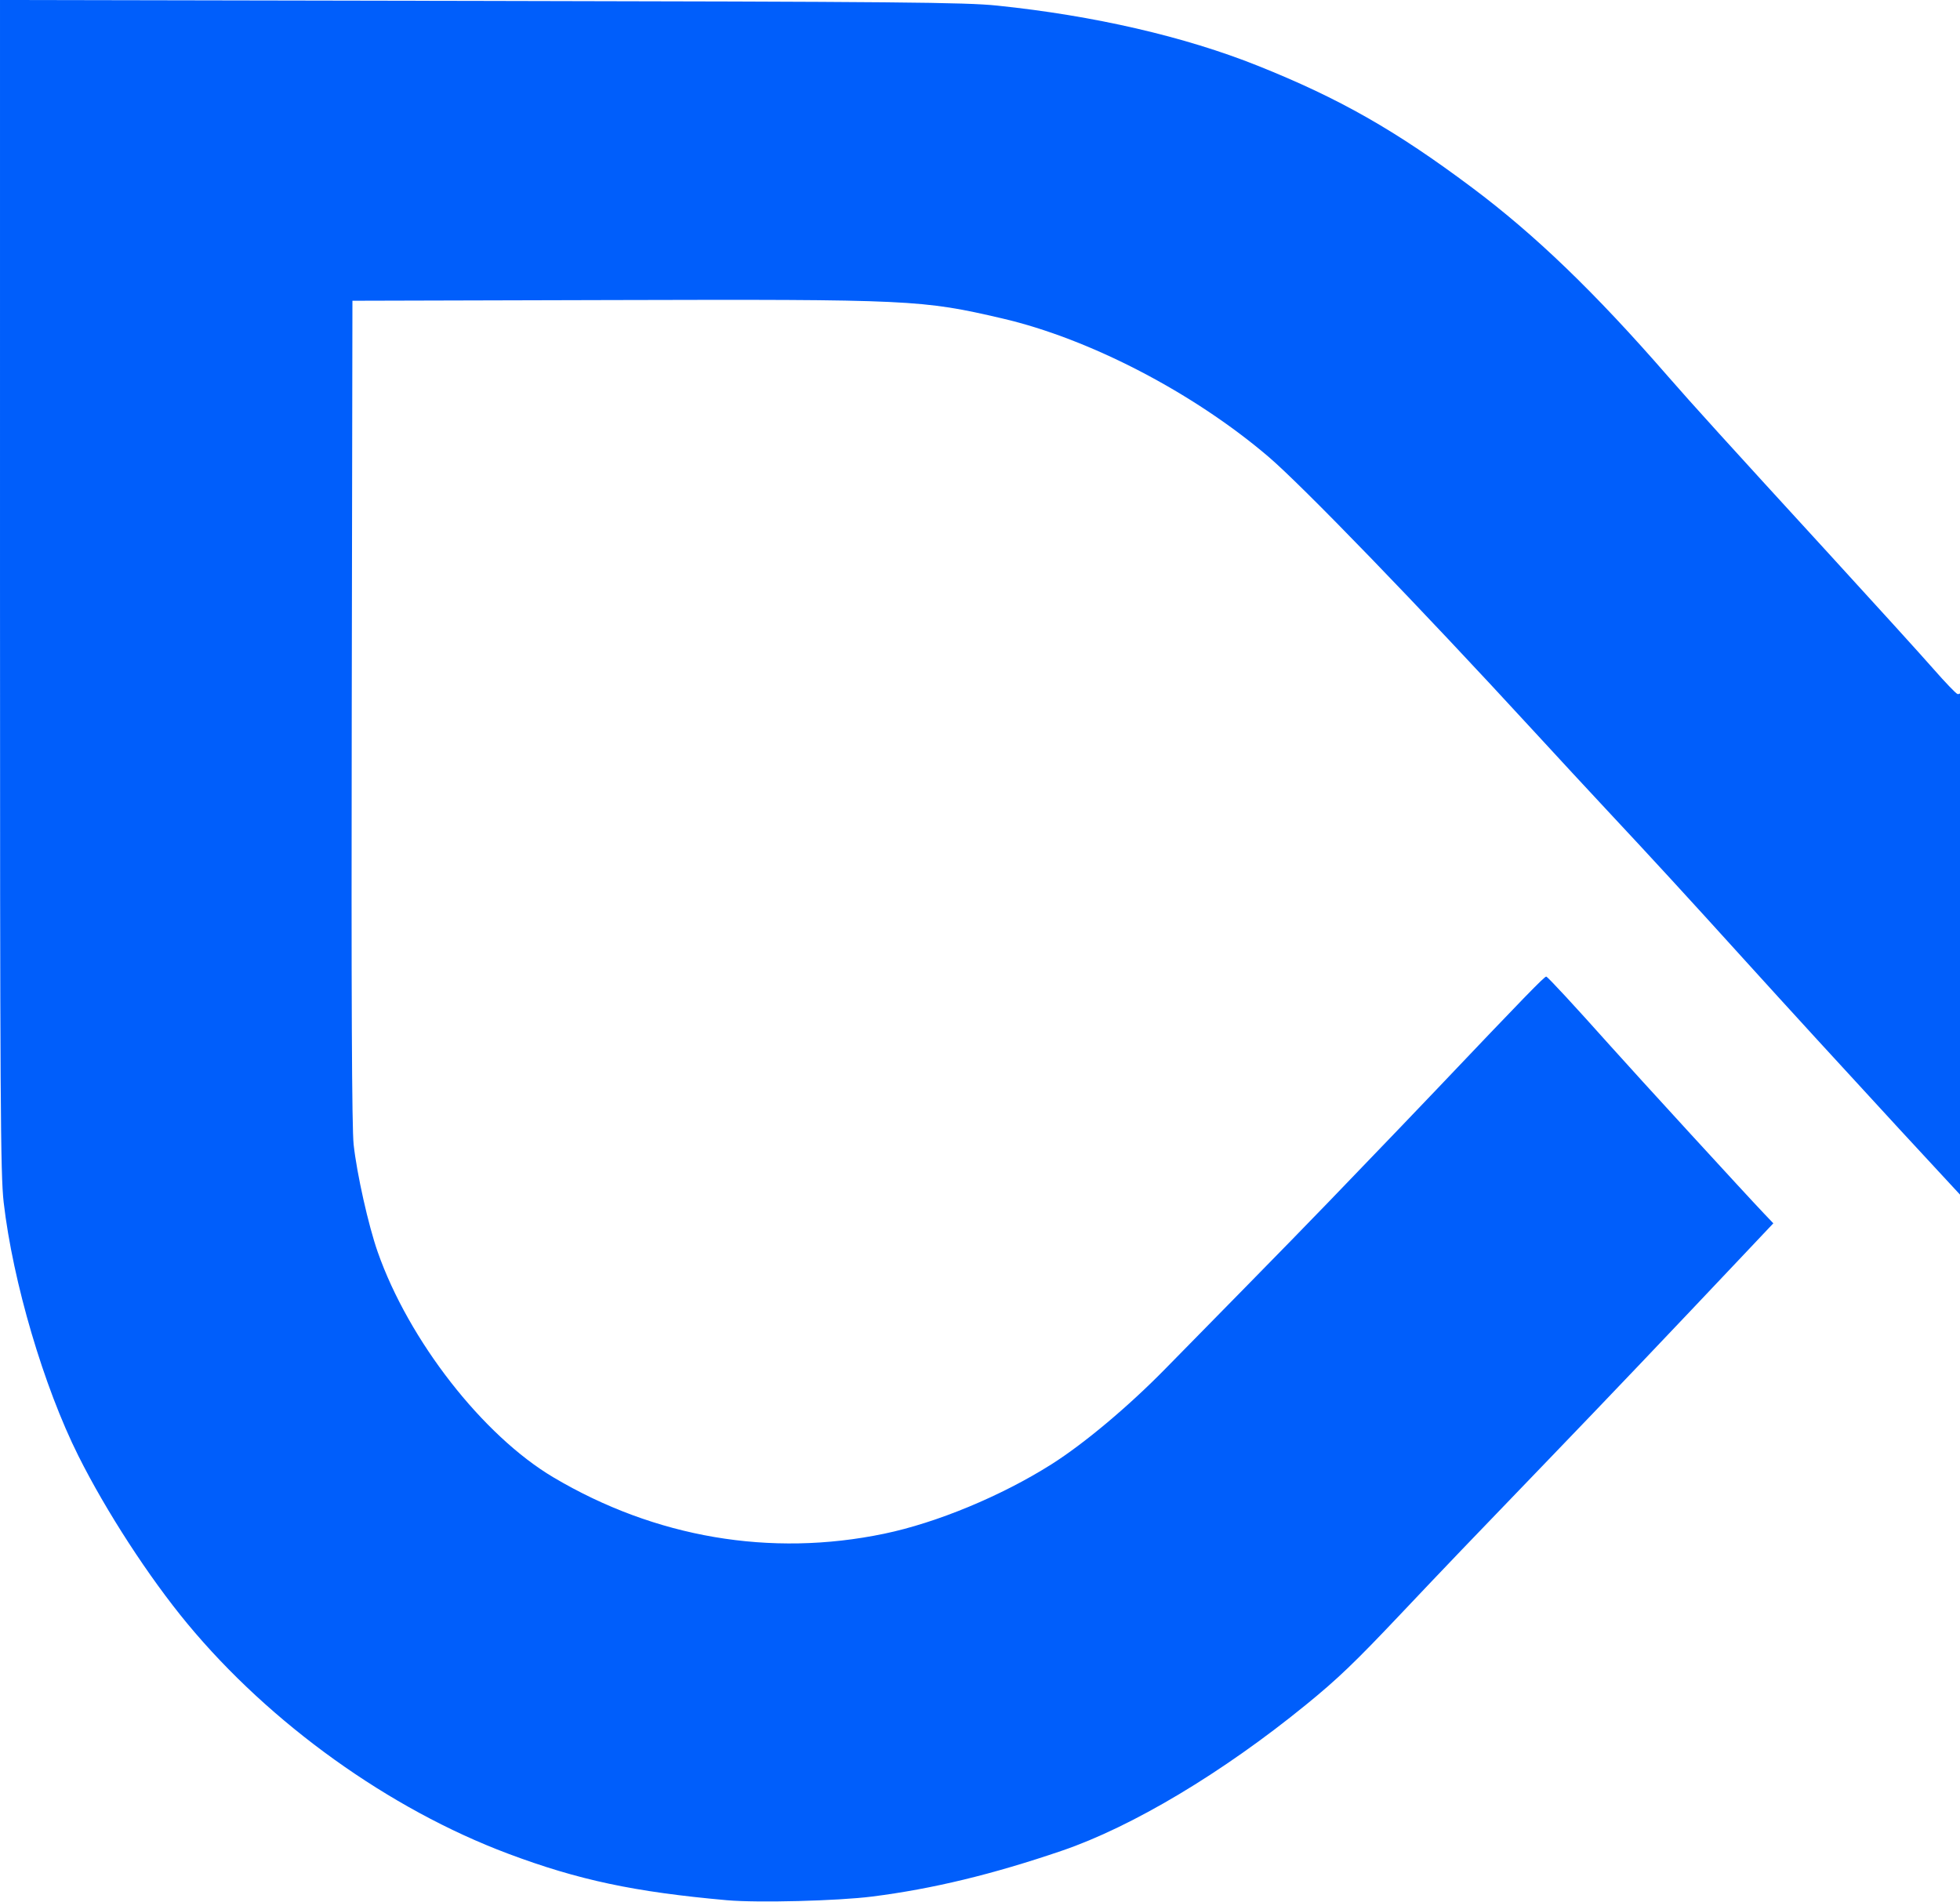
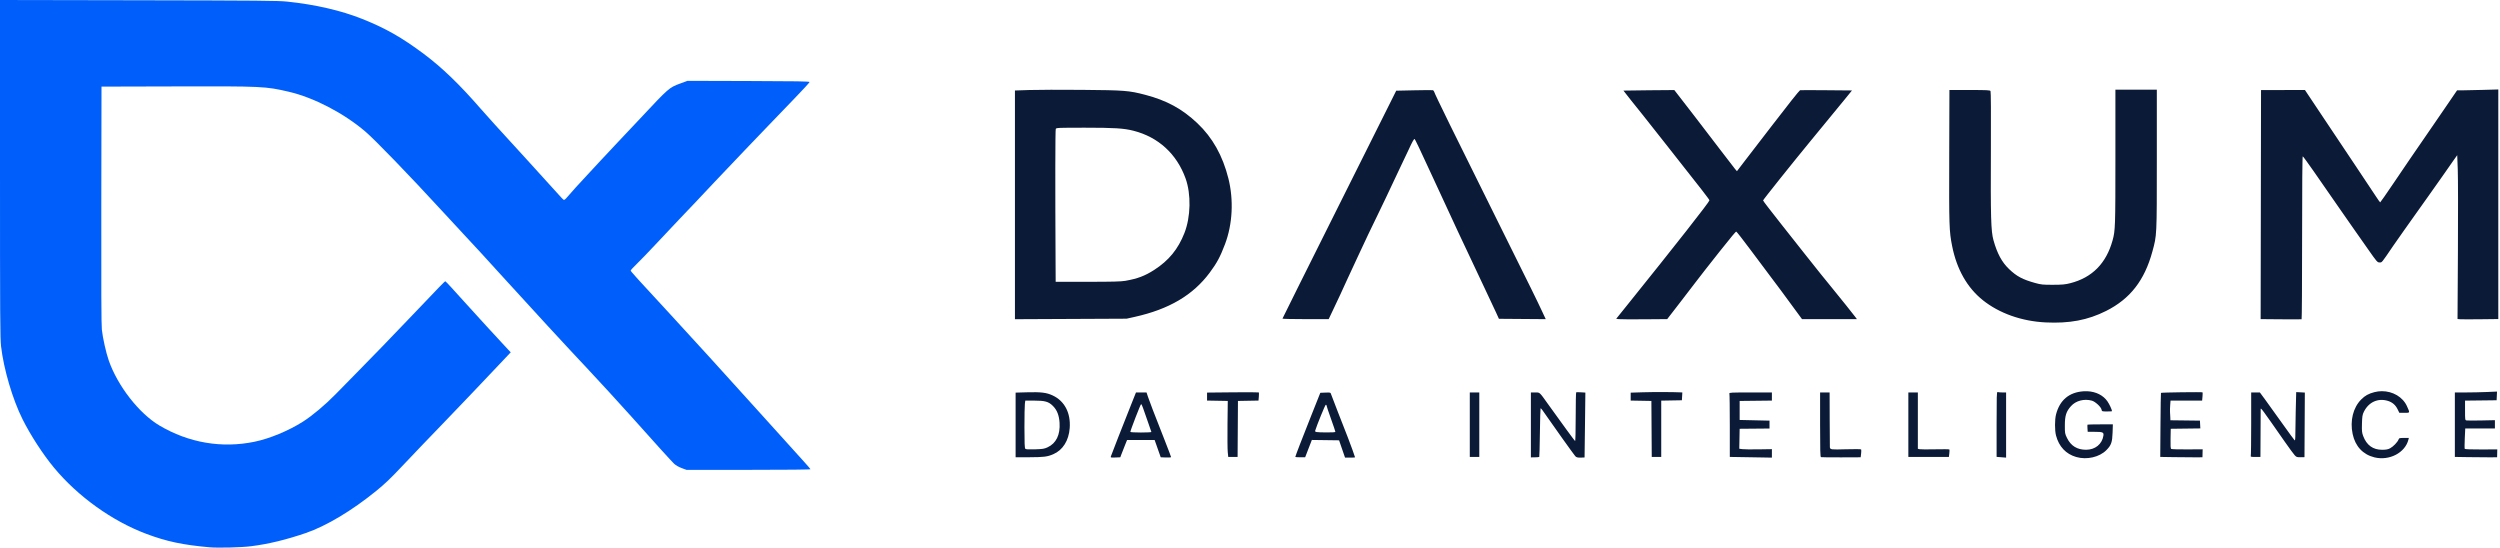
- <svg xmlns="http://www.w3.org/2000/svg" width="220mm" height="213.429mm" viewBox="0 0 220 213.429" version="1.1">
-   <g transform="translate(417.3096,309.6936)">
-     <path style="fill:#005efb" d="m -335.686,-96.402 c -10.424,-0.93 -16.702,-2.265 -24.606,-5.232 -13.335,-5.006 -26.692,-14.588 -35.993,-25.821 -4.308,-5.202 -9.11,-12.597 -12.23,-18.832 -3.889,-7.773 -7.35,-19.517 -8.381,-28.443 -0.363,-3.144 -0.413,-11.45 -0.413,-69.268 l -3.3e-4,-65.696 53.909,0.102 c 47.082,0.089 54.428,0.156 58.01,0.526 10.892,1.127 21.056,3.472 29.265,6.754 9.142,3.655 15.456,7.246 24.04,13.671 7.096,5.312 13.789,11.759 21.98,21.173 2.636,3.03 6.697,7.506 18.219,20.083 5.079,5.544 10.293,11.289 11.588,12.768 1.294,1.479 2.514,2.75 2.709,2.825 0.205,0.079 0.731,-0.333 1.24,-0.969 0.934,-1.168 5.34,-6.025 8.686,-9.574 1.098,-1.165 3.307,-3.546 4.907,-5.29 1.601,-1.744 4.28,-4.603 5.953,-6.354 1.673,-1.751 5.661,-5.979 8.86,-9.395 11.494,-12.272 11.374,-12.168 15.959,-13.853 l 2.615,-0.961 23.787,0.068 c 18.692,0.053 23.787,0.138 23.787,0.395 0,0.18 -2.619,3.036 -5.821,6.347 -3.201,3.311 -6.955,7.212 -8.342,8.668 -1.387,1.457 -5.619,5.863 -9.404,9.792 -3.786,3.929 -9.789,10.239 -13.34,14.023 -6.951,7.406 -8.974,9.543 -13.893,14.678 -1.746,1.823 -5.616,5.93 -8.599,9.127 -2.983,3.197 -6.525,6.873 -7.871,8.169 -1.346,1.296 -2.447,2.5 -2.447,2.675 0,0.315 2.548,3.129 15.89,17.55 7.448,8.05 21.897,23.931 32.793,36.043 2.401,2.669 6.806,7.545 9.79,10.836 9.052,9.984 11.505,12.733 11.598,12.991 0.054,0.152 -9.242,0.247 -24.128,0.247 h -24.216 l -1.868,-0.692 c -1.104,-0.409 -2.29,-1.086 -2.899,-1.654 -0.951,-0.886 -7.81,-8.455 -16.797,-18.535 -3.923,-4.4 -13.639,-14.994 -17.366,-18.935 -6.81,-7.201 -23.34,-25.131 -32.925,-35.712 -6.22,-6.867 -10.279,-11.285 -15.203,-16.55 -1.975,-2.112 -5.724,-6.16 -8.33,-8.996 -12.865,-13.997 -25.982,-27.559 -29.788,-30.801 -8.439,-7.186 -20.05,-13.216 -29.831,-15.492 -9.022,-2.1 -10.24,-2.157 -43.987,-2.067 l -28.972,0.077 -0.077,46.038 c -0.053,32.158 0.011,46.835 0.214,48.683 0.362,3.293 1.655,9.066 2.697,12.039 3.485,9.943 11.812,20.619 19.746,25.319 11.414,6.761 24.356,8.965 37.095,6.316 5.912,-1.229 13.145,-4.228 18.773,-7.784 3.657,-2.311 8.651,-6.499 12.793,-10.728 1.725,-1.761 5.773,-5.884 8.996,-9.162 3.223,-3.278 7.462,-7.624 9.419,-9.657 7.059,-7.333 9.709,-10.094 11.931,-12.431 9.948,-10.467 12.255,-12.84 12.417,-12.773 0.229,0.094 3.14,3.24 7.151,7.729 3.027,3.388 15.265,16.742 17.278,18.855 l 1.056,1.108 -2.618,2.772 c -9.274,9.818 -16.191,17.083 -22.198,23.314 -9.397,9.75 -12.038,12.508 -16.982,17.736 -5.195,5.494 -7.081,7.301 -10.667,10.223 -9.361,7.627 -19.476,13.676 -27.384,16.375 -7.799,2.662 -14.515,4.285 -21.299,5.146 -3.867,0.491 -12.852,0.72 -16.272,0.415 z" />
+ <svg xmlns="http://www.w3.org/2000/svg" width="974.328mm" height="213.429mm" viewBox="0 0 974.328 213.429" version="1.1" id="svg1" xml:space="preserve">
+   <defs id="defs1" />
+   <g id="layer1" transform="translate(417.3096,309.6936)">
+     <path style="fill:#005efb" d="m -335.686,-96.402 c -10.424,-0.93 -16.702,-2.265 -24.606,-5.232 -13.335,-5.006 -26.692,-14.588 -35.993,-25.821 -4.308,-5.202 -9.11,-12.597 -12.23,-18.832 -3.889,-7.773 -7.35,-19.517 -8.381,-28.443 -0.363,-3.144 -0.413,-11.45 -0.413,-69.268 l -3.3e-4,-65.696 53.909,0.102 c 47.082,0.089 54.428,0.156 58.01,0.526 10.892,1.127 21.056,3.472 29.265,6.754 9.142,3.655 15.456,7.246 24.04,13.671 7.096,5.312 13.789,11.759 21.98,21.173 2.636,3.03 6.697,7.506 18.219,20.083 5.079,5.544 10.293,11.289 11.588,12.768 1.294,1.479 2.514,2.75 2.709,2.825 0.205,0.079 0.731,-0.333 1.24,-0.969 0.934,-1.168 5.34,-6.025 8.686,-9.574 1.098,-1.165 3.307,-3.546 4.907,-5.29 1.601,-1.744 4.28,-4.603 5.953,-6.354 1.673,-1.751 5.661,-5.979 8.86,-9.395 11.494,-12.272 11.374,-12.168 15.959,-13.853 l 2.615,-0.961 23.787,0.068 c 18.692,0.053 23.787,0.138 23.787,0.395 0,0.18 -2.619,3.036 -5.821,6.347 -3.201,3.311 -6.955,7.212 -8.342,8.668 -1.387,1.457 -5.619,5.863 -9.404,9.792 -3.786,3.929 -9.789,10.239 -13.34,14.023 -6.951,7.406 -8.974,9.543 -13.893,14.678 -1.746,1.823 -5.616,5.93 -8.599,9.127 -2.983,3.197 -6.525,6.873 -7.871,8.169 -1.346,1.296 -2.447,2.5 -2.447,2.675 0,0.315 2.548,3.129 15.89,17.55 7.448,8.05 21.897,23.931 32.793,36.043 2.401,2.669 6.806,7.545 9.79,10.836 9.052,9.984 11.505,12.733 11.598,12.991 0.054,0.152 -9.242,0.247 -24.128,0.247 h -24.216 l -1.868,-0.692 c -1.104,-0.409 -2.29,-1.086 -2.899,-1.654 -0.951,-0.886 -7.81,-8.455 -16.797,-18.535 -3.923,-4.4 -13.639,-14.994 -17.366,-18.935 -6.81,-7.201 -23.34,-25.131 -32.925,-35.712 -6.22,-6.867 -10.279,-11.285 -15.203,-16.55 -1.975,-2.112 -5.724,-6.16 -8.33,-8.996 -12.865,-13.997 -25.982,-27.559 -29.788,-30.801 -8.439,-7.186 -20.05,-13.216 -29.831,-15.492 -9.022,-2.1 -10.24,-2.157 -43.987,-2.067 l -28.972,0.077 -0.077,46.038 c -0.053,32.158 0.011,46.835 0.214,48.683 0.362,3.293 1.655,9.066 2.697,12.039 3.485,9.943 11.812,20.619 19.746,25.319 11.414,6.761 24.356,8.965 37.095,6.316 5.912,-1.229 13.145,-4.228 18.773,-7.784 3.657,-2.311 8.651,-6.499 12.793,-10.728 1.725,-1.761 5.773,-5.884 8.996,-9.162 3.223,-3.278 7.462,-7.624 9.419,-9.657 7.059,-7.333 9.709,-10.094 11.931,-12.431 9.948,-10.467 12.255,-12.84 12.417,-12.773 0.229,0.094 3.14,3.24 7.151,7.729 3.027,3.388 15.265,16.742 17.278,18.855 l 1.056,1.108 -2.618,2.772 c -9.274,9.818 -16.191,17.083 -22.198,23.314 -9.397,9.75 -12.038,12.508 -16.982,17.736 -5.195,5.494 -7.081,7.301 -10.667,10.223 -9.361,7.627 -19.476,13.676 -27.384,16.375 -7.799,2.662 -14.515,4.285 -21.299,5.146 -3.867,0.491 -12.852,0.72 -16.272,0.415 z" id="path2" />
+     <path id="path1" style="fill:#0b1a37" d="m 556.357,-274.83 -6.152,0.173 c -3.383,0.095 -6.998,0.174 -8.033,0.174 l -1.882,0.001 -1.136,1.654 c -0.625,0.909 -2.028,2.963 -3.118,4.564 -1.09,1.601 -3.483,5.088 -5.317,7.75 -8.1,11.754 -10.623,15.444 -15.283,22.346 -2.726,4.038 -5.027,7.342 -5.111,7.342 -0.085,0 -0.746,-0.915 -1.469,-2.034 -0.723,-1.119 -4.388,-6.625 -8.145,-12.237 -3.757,-5.612 -9.729,-14.549 -13.272,-19.86 l -6.441,-9.657 -8.557,0.01 -8.556,0.01 -0.076,44.635 -0.077,44.635 7.882,0.07 v -5.1e-4 c 4.335,0.038 7.971,0.033 8.08,-0.012 0.109,-0.045 0.198,-14.372 0.198,-31.838 0,-20.455 0.092,-31.725 0.257,-31.668 0.142,0.049 2.017,2.613 4.167,5.698 3.894,5.587 4.992,7.168 10.524,15.158 1.601,2.312 3.9,5.609 5.11,7.328 1.21,1.719 3.785,5.387 5.723,8.151 3.382,4.826 3.559,5.027 4.41,5.027 0.97,0 0.606,0.444 5.319,-6.482 1.04,-1.528 2.96,-4.266 4.268,-6.085 1.308,-1.819 3.292,-4.617 4.41,-6.218 1.117,-1.601 3.33,-4.71 4.917,-6.911 1.587,-2.2 4.135,-5.808 5.663,-8.016 1.528,-2.208 3.433,-4.933 4.233,-6.054 l 1.455,-2.038 0.212,5.689 c 0.117,3.129 0.143,17.492 0.058,31.919 l -0.153,26.23 0.868,0.096 c 0.477,0.053 4.053,0.059 7.945,0.013 l 7.078,-0.082 v -44.74 z m -149.225,0.084 v 26.307 c 0,27.093 -0.051,28.609 -1.093,32.39 -2.48,8.997 -7.961,14.551 -16.501,16.727 -1.995,0.508 -3.09,0.608 -6.747,0.618 -3.938,0.01 -4.616,-0.058 -6.916,-0.695 -4.912,-1.36 -7.214,-2.587 -10.187,-5.427 -2.8,-2.674 -4.632,-6.062 -6.075,-11.232 -0.984,-3.528 -1.138,-8.928 -1.011,-35.537 0.066,-13.78 0.01,-22.376 -0.146,-22.622 -0.214,-0.338 -1.415,-0.397 -8.132,-0.397 h -7.881 l -0.079,25.797 c -0.083,27.289 -0.02,29.237 1.142,35.059 1.803,9.04 5.875,16.202 11.985,21.076 6.389,5.097 15.09,8.18 24.391,8.642 l -5.2e-4,-5.1e-4 c 9.336,0.464 16.492,-0.889 23.621,-4.468 9.365,-4.702 14.969,-11.891 18.034,-23.135 1.764,-6.473 1.733,-5.821 1.735,-35.917 l 0.002,-27.186 h -8.07 z m -402.696,0.073 c -8.222,-0.072 -17.479,-0.045 -20.571,0.06 l -5.622,0.19 v 44.567 44.567 l 21.762,-0.102 21.762,-0.102 3.133,-0.697 c 13.416,-2.985 22.724,-8.473 29.261,-17.251 2.796,-3.754 4.101,-6.19 5.969,-11.137 2.93,-7.76 3.409,-17.173 1.301,-25.577 -2.233,-8.903 -6.185,-15.933 -12.095,-21.52 -5.918,-5.594 -11.936,-8.874 -20.3,-11.063 -6.349,-1.662 -7.972,-1.79 -24.598,-1.935 z m 230.787,0.076 -9.891,0.081 c -5.44,0.044 -9.914,0.103 -9.942,0.131 -0.028,0.028 1.282,1.7 2.91,3.716 3.343,4.137 4.077,5.061 13.28,16.724 15.232,19.301 17.33,22.006 17.33,22.338 0,0.589 -13.145,17.33 -32.401,41.265 l -3.938,4.895 1.038,0.132 c 0.571,0.073 5.044,0.1 9.94,0.059 l 8.903,-0.073 4.752,-6.145 c 2.613,-3.38 5.334,-6.925 6.046,-7.878 1.297,-1.736 5.955,-7.695 9.573,-12.246 4.719,-5.936 6.292,-7.821 6.539,-7.834 0.146,-0.008 2.765,3.347 5.821,7.455 3.056,4.108 6.628,8.881 7.938,10.606 1.31,1.725 2.977,3.947 3.704,4.937 0.728,0.99 2.863,3.896 4.746,6.459 l 3.424,4.659 h 10.697 10.697 l -0.742,-0.992 c -1.001,-1.338 -5.307,-6.71 -9.361,-11.677 -1.827,-2.239 -3.616,-4.441 -3.977,-4.895 -0.36,-0.454 -3.165,-3.98 -6.233,-7.836 -3.068,-3.856 -7.067,-8.916 -8.888,-11.245 -1.821,-2.328 -4.224,-5.401 -5.342,-6.83 -1.118,-1.428 -2.032,-2.682 -2.032,-2.786 0,-0.262 11.829,-15.069 18.65,-23.345 7.575,-9.191 10.291,-12.498 13.06,-15.901 l 2.944,-3.618 -9.984,-0.089 c -5.491,-0.049 -10.103,-0.052 -10.249,-0.007 -0.284,0.088 -5.013,6.04 -10.766,13.55 -1.951,2.547 -4.654,6.059 -6.007,7.805 -1.353,1.746 -3.669,4.757 -5.146,6.69 l -2.686,3.515 -0.749,-0.869 c -0.412,-0.478 -3.095,-3.965 -5.963,-7.748 -2.868,-3.784 -7.287,-9.558 -9.822,-12.832 -2.535,-3.274 -5.342,-6.902 -6.239,-8.062 z m -94.074,0.056 c -0.176,-0.06 -3.467,-0.041 -7.313,0.042 l -6.992,0.15 -22.16,44.318 c -12.188,24.375 -22.168,44.407 -22.178,44.516 -0.01,0.109 4.039,0.198 8.997,0.198 h 9.015 l 1.791,-3.77 c 2.486,-5.234 2.97,-6.273 5.306,-11.418 1.13,-2.488 3.124,-6.785 4.432,-9.55 1.308,-2.765 3.067,-6.515 3.909,-8.334 0.843,-1.819 2.425,-5.093 3.516,-7.276 1.091,-2.183 2.608,-5.338 3.371,-7.011 0.763,-1.673 2.927,-6.257 4.808,-10.186 1.882,-3.929 3.77,-7.912 4.198,-8.851 1.164,-2.557 1.888,-3.854 2.13,-3.81 0.196,0.036 1.979,3.767 6.631,13.874 7.8,16.948 12.832,27.717 20.324,43.501 2.003,4.22 4.157,8.804 4.787,10.186 l 1.145,2.514 9.126,0.07 9.126,0.069 -1.46,-3.112 c -2.39,-5.094 -3.583,-7.516 -17.111,-34.73 -17.266,-34.735 -24.512,-49.499 -24.917,-50.775 -0.088,-0.278 -0.305,-0.554 -0.481,-0.613 z M 5.326,-259.929 c 11.68,0 15.304,0.226 19.106,1.19 9.695,2.458 16.887,9.043 20.323,18.611 2.197,6.117 2.005,14.985 -0.459,21.261 -2.473,6.299 -6.081,10.702 -11.771,14.366 -3.639,2.343 -6.473,3.413 -11.283,4.259 -1.626,0.286 -5.041,0.373 -14.623,0.374 l -12.502,5.2e-4 -0.034,-6.416 c -0.163,-30.896 -0.132,-52.788 0.074,-53.181 0.225,-0.43 1.032,-0.463 11.168,-0.463 z M 510.991,-157.237 c -0.971,0.001 -1.956,0.123 -2.929,0.377 -2.27,0.591 -3.65,1.357 -5.134,2.848 -3.164,3.181 -4.433,8.294 -3.338,13.457 1.017,4.799 3.998,8 8.48,9.107 5.786,1.429 11.966,-1.778 13.245,-6.875 l 0.174,-0.691 h -1.887 c -1.759,0 -1.904,0.044 -2.134,0.647 -0.379,0.997 -2.098,2.768 -3.294,3.393 -0.811,0.424 -1.566,0.565 -3.062,0.573 -3.589,0.019 -6.073,-1.778 -7.421,-5.366 -0.487,-1.296 -0.549,-1.937 -0.471,-4.803 0.079,-2.865 0.177,-3.484 0.74,-4.63 1.852,-3.772 5.474,-5.429 9.333,-4.267 1.733,0.522 2.996,1.598 3.798,3.235 l 0.699,1.429 h 1.971 c 2.249,0 2.204,0.116 1.007,-2.56 -1.62,-3.623 -5.57,-5.879 -9.777,-5.873 z m -114.807,0.024 c -0.48,-0.021 -0.971,-0.015 -1.47,0.017 -5.627,0.365 -9.304,3.464 -10.728,9.043 -0.514,2.014 -0.518,6.202 -0.008,8.161 1.133,4.349 3.867,7.257 7.913,8.415 4.117,1.179 9.017,0.05 11.738,-2.703 1.87,-1.892 2.275,-3.038 2.4,-6.785 l 0.109,-3.241 h -4.883 c -2.685,0 -4.932,0.05 -4.993,0.11 -0.061,0.061 -0.069,0.715 -0.019,1.455 l 0.092,1.345 h 2.638 c 3.269,0 3.682,0.181 3.475,1.522 -0.504,3.259 -3.176,5.44 -6.693,5.463 -3.487,0.023 -5.955,-1.48 -7.463,-4.543 -0.84,-1.706 -0.871,-1.882 -0.865,-4.95 0.007,-3.807 0.526,-5.435 2.4,-7.519 1.901,-2.115 5.135,-2.956 8.146,-2.12 1.29,0.358 3.512,2.4 3.74,3.436 0.169,0.77 0.179,0.773 2.133,0.773 1.055,0 1.922,-0.042 1.962,-0.095 1.3e-4,-2.1e-4 9.2e-4,-0.001 10e-4,-0.002 v -5.1e-4 l 5.2e-4,-5.2e-4 c 2e-5,-2.1e-4 0,-0.001 0,-0.001 0,-0.532 -0.999,-2.692 -1.755,-3.797 -1.65,-2.41 -4.508,-3.838 -7.87,-3.984 z m 159.671,0.123 -4.025,0.174 c -2.213,0.096 -5.91,0.174 -8.216,0.174 h -4.191 v 12.562 12.562 l 4.961,0.082 c 2.729,0.045 6.433,0.077 8.234,0.072 l 3.273,-0.01 0.034,-1.538 0.035,-1.538 -6.263,0.025 c -3.893,0.016 -6.324,-0.074 -6.425,-0.238 -0.089,-0.145 -0.081,-1.994 0.019,-4.109 l 0.182,-3.847 h 5.781 5.781 v -1.61 -1.611 l -5.206,0.11 c -2.863,0.06 -5.482,0.057 -5.821,-0.008 -0.61,-0.117 -0.615,-0.15 -0.615,-3.918 v -3.801 l 6.152,-0.071 6.152,-0.071 0.08,-1.696 z m -194.666,0.177 c -0.323,0.029 -0.36,1.707 -0.36,12.564 v 12.714 l 1.257,0.099 c 0.691,0.054 1.525,0.121 1.852,0.147 l 0.595,0.048 v -12.7 -12.7 h -1.434 c -0.788,0 -1.622,-0.072 -1.852,-0.161 -0.021,-0.008 -0.04,-0.012 -0.059,-0.01 z m 116.403,0.035 c -0.052,0.018 -0.344,14.72 -0.345,17.416 -5.1e-4,0.934 -0.103,1.474 -0.26,1.377 -0.142,-0.088 -2.307,-3.042 -4.81,-6.564 -2.503,-3.522 -5.495,-7.684 -6.648,-9.249 l -2.097,-2.844 h -1.692 -1.692 v 12.149 c 0,6.682 -0.072,12.338 -0.161,12.568 -0.138,0.358 0.121,0.419 1.803,0.419 h 1.964 l 0.045,-9.194 c 0.025,-5.057 0.047,-9.294 0.049,-9.415 0.013,-0.738 0.316,-0.328 9.379,12.656 1.727,2.474 3.475,4.857 3.885,5.295 0.672,0.718 0.898,0.795 2.276,0.769 l 1.53,-0.029 0.069,-12.585 0.069,-12.585 -1.656,-0.1 c -0.911,-0.055 -1.679,-0.092 -1.707,-0.083 z m -279.971,0.036 c -0.342,-0.002 -0.581,0.01 -0.636,0.036 -0.109,0.052 -0.198,4.381 -0.198,9.62 0,5.692 -0.097,9.465 -0.242,9.376 -0.222,-0.137 -5.405,-7.215 -10.472,-14.301 -3.533,-4.941 -3.191,-4.63 -5.095,-4.63 h -1.654 v 12.653 12.653 l 1.571,-0.025 c 0.864,-0.014 1.627,-0.082 1.694,-0.151 0.068,-0.069 0.18,-4.329 0.249,-9.465 0.069,-5.136 0.186,-9.399 0.261,-9.474 0.074,-0.074 0.408,0.258 0.742,0.739 3.896,5.625 12.187,17.236 12.765,17.875 0.44,0.488 0.816,0.595 2.079,0.595 0.848,0 1.549,-0.03 1.557,-0.066 0.008,-0.036 0.083,-5.74 0.166,-12.675 l 0.151,-12.609 -1.688,-0.105 c -0.464,-0.029 -0.908,-0.044 -1.25,-0.046 z m 25.294,0.032 -4.696,0.146 v 1.542 1.542 l 4.035,0.073 4.035,0.073 0.069,10.914 0.069,10.914 h 1.849 1.849 v -10.974 -10.973 l 4.026,-0.073 4.026,-0.073 0.087,-1.521 0.087,-1.521 -0.871,-0.043 c -2.772,-0.138 -10.515,-0.151 -14.564,-0.025 z m -240.109,0.012 -4.299,0.119 v 12.602 12.602 l 5.49,-0.019 c 5.574,-0.019 6.882,-0.188 9.194,-1.185 3.715,-1.602 6.045,-5.311 6.399,-10.19 0.427,-5.883 -1.98,-10.512 -6.599,-12.688 -2.427,-1.143 -4.535,-1.4 -10.185,-1.243 z m 80.301,0.005 -9.988,0.101 v 1.556 1.556 l 4.035,0.073 4.035,0.073 -0.1,8.996 c -0.055,4.948 -0.013,9.859 0.093,10.914 l 0.193,1.918 h 1.822 1.823 l 0.069,-10.914 0.069,-10.914 4.003,-0.073 4.002,-0.073 0.134,-1.515 c 0.074,-0.833 0.058,-1.579 -0.034,-1.657 -0.092,-0.078 -4.663,-0.097 -10.156,-0.042 z m 377.987,0.006 c -0.101,-0.176 -16.002,0.03 -16.208,0.21 -0.058,0.051 -0.144,5.687 -0.191,12.526 l -0.086,12.434 5.086,0.082 h 5.2e-4 c 2.797,0.045 6.497,0.077 8.222,0.072 l 3.137,-0.01 0.038,-1.558 0.039,-1.558 -5.953,0.042 c -3.274,0.023 -6.106,-0.059 -6.292,-0.182 -0.255,-0.169 -0.32,-1.169 -0.265,-4.041 l 0.074,-3.816 5.768,-0.071 5.768,-0.071 -0.079,-1.516 -0.079,-1.516 -5.755,-0.071 -5.755,-0.071 -0.036,-1.119 c -0.02,-0.616 -0.07,-1.536 -0.111,-2.045 -0.041,-0.509 -0.013,-1.73 0.063,-2.712 l 0.138,-1.786 h 6.158 6.158 l 0.132,-1.521 c 0.073,-0.837 0.086,-1.602 0.029,-1.7 z m -415.678,0.046 -1.925,4.829 c -3.009,7.547 -7.724,19.595 -7.874,20.121 -0.123,0.431 0.043,0.468 1.776,0.397 l 1.912,-0.079 0.341,-0.926 c 0.188,-0.509 0.781,-2.027 1.32,-3.373 l 0.979,-2.447 h 5.37 5.37 l 1.189,3.373 1.189,3.373 2.017,0.077 c 1.11,0.043 2.017,-0.024 2.017,-0.148 0,-0.124 -1.027,-2.837 -2.282,-6.03 -4.701,-11.962 -6.119,-15.644 -6.695,-17.381 l -0.592,-1.786 h -2.056 z m 239.474,0 c -7.517,0 -8.346,0.042 -8.202,0.419 0.088,0.23 0.161,5.883 0.161,12.562 v 12.143 l 4.829,0.079 c 2.656,0.043 6.347,0.105 8.202,0.138 l 3.373,0.06 5.1e-4,-1.654 v -1.654 l -5.226,0.082 c -2.874,0.045 -5.735,0.008 -6.357,-0.083 l -1.132,-0.165 0.073,-3.885 0.073,-3.886 5.821,-0.051 5.821,-0.051 v -1.536 -1.536 l -5.821,-0.132 -5.821,-0.132 v -3.704 -3.704 l 6.284,-0.071 6.284,-0.071 v -1.583 -1.583 z m -109.377,5.2e-4 v 12.568 12.568 h 1.852 1.852 v -12.568 -12.568 h -1.852 z m 136.525,0 v 12.545 c 0,9.797 0.072,12.572 0.331,12.665 0.182,0.066 3.74,0.105 7.908,0.088 l 7.576,-0.031 0.167,-1.407 c 0.092,-0.774 0.1,-1.515 0.018,-1.648 -0.087,-0.141 -2.534,-0.172 -5.916,-0.073 -5.862,0.17 -6.104,0.141 -6.276,-0.774 -0.02,-0.109 -0.052,-4.961 -0.07,-10.782 l -0.033,-10.583 h -1.852 z m 34.396,0 v 12.568 12.568 h 7.901 7.9 l 0.161,-1.361 c 0.089,-0.749 0.108,-1.448 0.042,-1.554 -0.066,-0.106 -2.564,-0.136 -5.553,-0.066 -2.988,0.069 -5.729,0.052 -6.091,-0.039 l -0.657,-0.165 v -10.975 -10.975 h -1.852 z m -226.085,0.027 c -0.278,-0.002 -0.637,0.01 -1.105,0.028 l -1.986,0.077 -3.423,8.599 c -3.543,8.901 -6.32,16.096 -6.319,16.376 2e-4,0.088 0.861,0.161 1.914,0.161 h 1.914 l 1.307,-3.379 1.307,-3.379 5.306,0.072 5.306,0.071 1.163,3.373 1.164,3.373 h 1.951 c 1.052,0 1.916,-0.048 1.95,-0.107 l 5.1e-4,-5.1e-4 c 8e-5,-2.4e-4 4.7e-4,-10e-4 5.2e-4,-0.002 v -5.2e-4 -5.2e-4 c 0,-0.061 -0.464,-1.4 -1.031,-2.977 -1.042,-2.897 -1.626,-4.414 -5.842,-15.17 -1.283,-3.274 -2.414,-6.226 -2.514,-6.559 -0.127,-0.429 -0.229,-0.552 -1.062,-0.557 z m -118.066,3.147 h 3.356 c 4.343,0 5.715,0.386 7.415,2.086 1.582,1.582 2.392,3.63 2.58,6.524 0.307,4.717 -1.322,8.055 -4.688,9.604 -1.256,0.578 -1.914,0.683 -4.895,0.778 -2.595,0.083 -3.525,0.026 -3.774,-0.233 -0.25,-0.259 -0.331,-2.299 -0.331,-8.324 0,-4.389 0.076,-8.532 0.168,-9.207 z m 45.13,1.383 c 0.151,-7.5e-4 0.495,0.694 0.779,1.581 0.293,0.916 1.14,3.331 1.882,5.366 0.742,2.035 1.35,3.791 1.35,3.903 0,0.112 -1.845,0.203 -4.101,0.203 -2.256,0 -4.101,-0.106 -4.101,-0.236 0,-0.538 3.939,-10.734 4.178,-10.814 0.004,-0.001 0.009,-0.002 0.014,-0.002 z m 72.046,0.252 c 0.131,0.002 0.227,0.107 0.227,0.268 0,0.198 0.774,2.52 1.72,5.16 0.946,2.64 1.72,4.929 1.72,5.086 0,0.192 -1.154,0.276 -3.506,0.255 -4.065,-0.036 -4.532,-0.113 -4.35,-0.721 0.606,-2.021 3.839,-9.948 4.093,-10.032 0.033,-0.011 0.065,-0.016 0.096,-0.015 z" />
  </g>
</svg>
